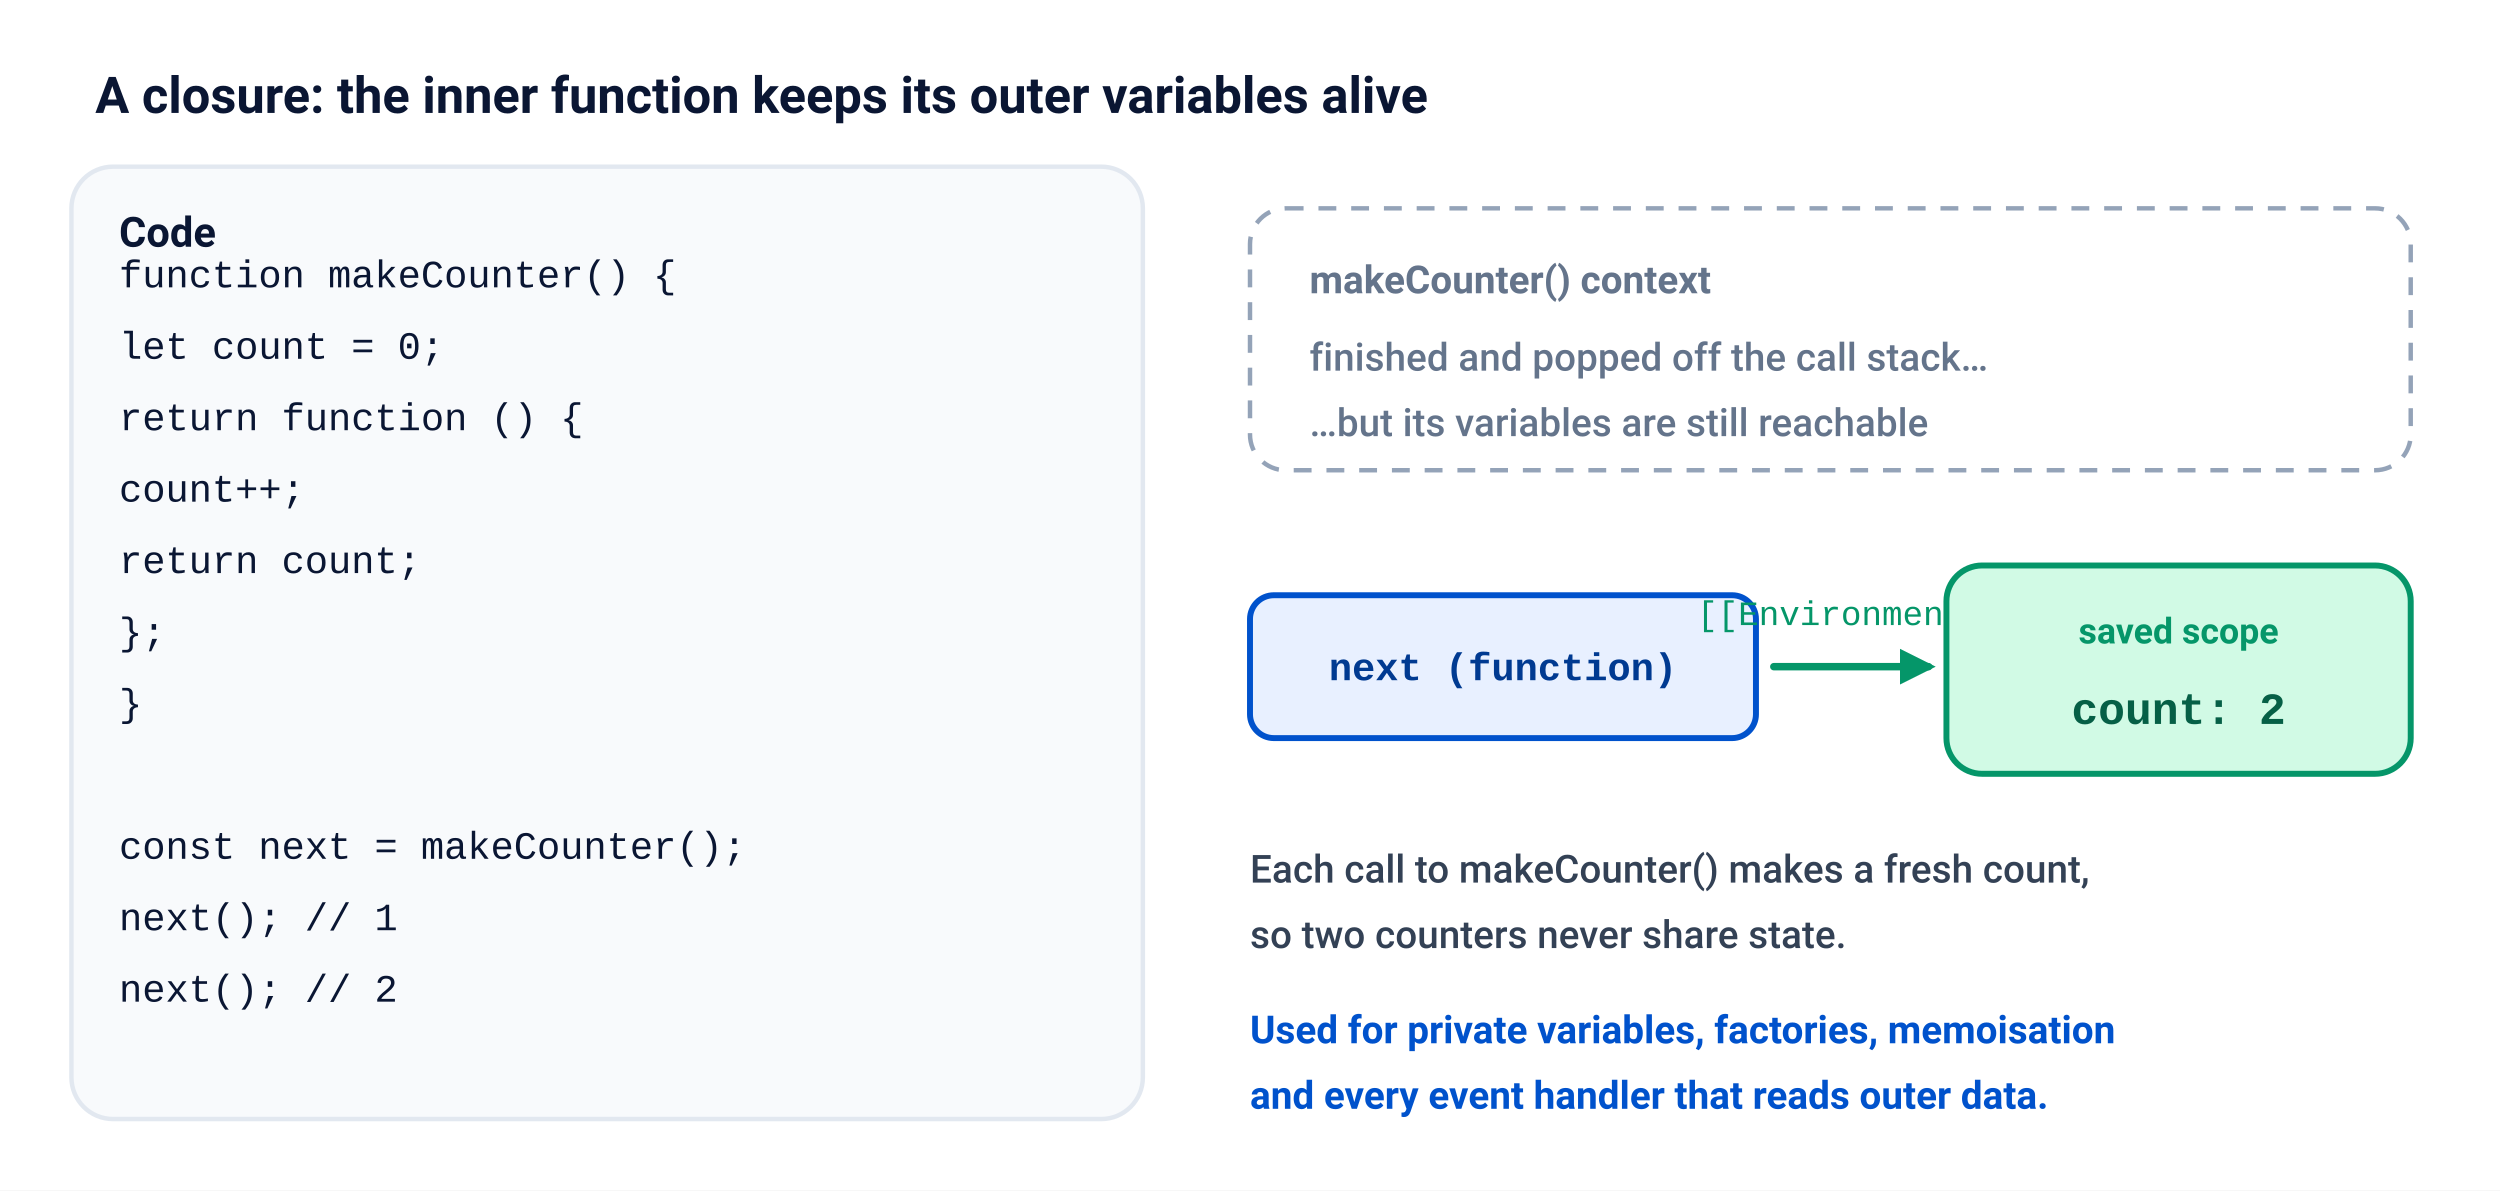
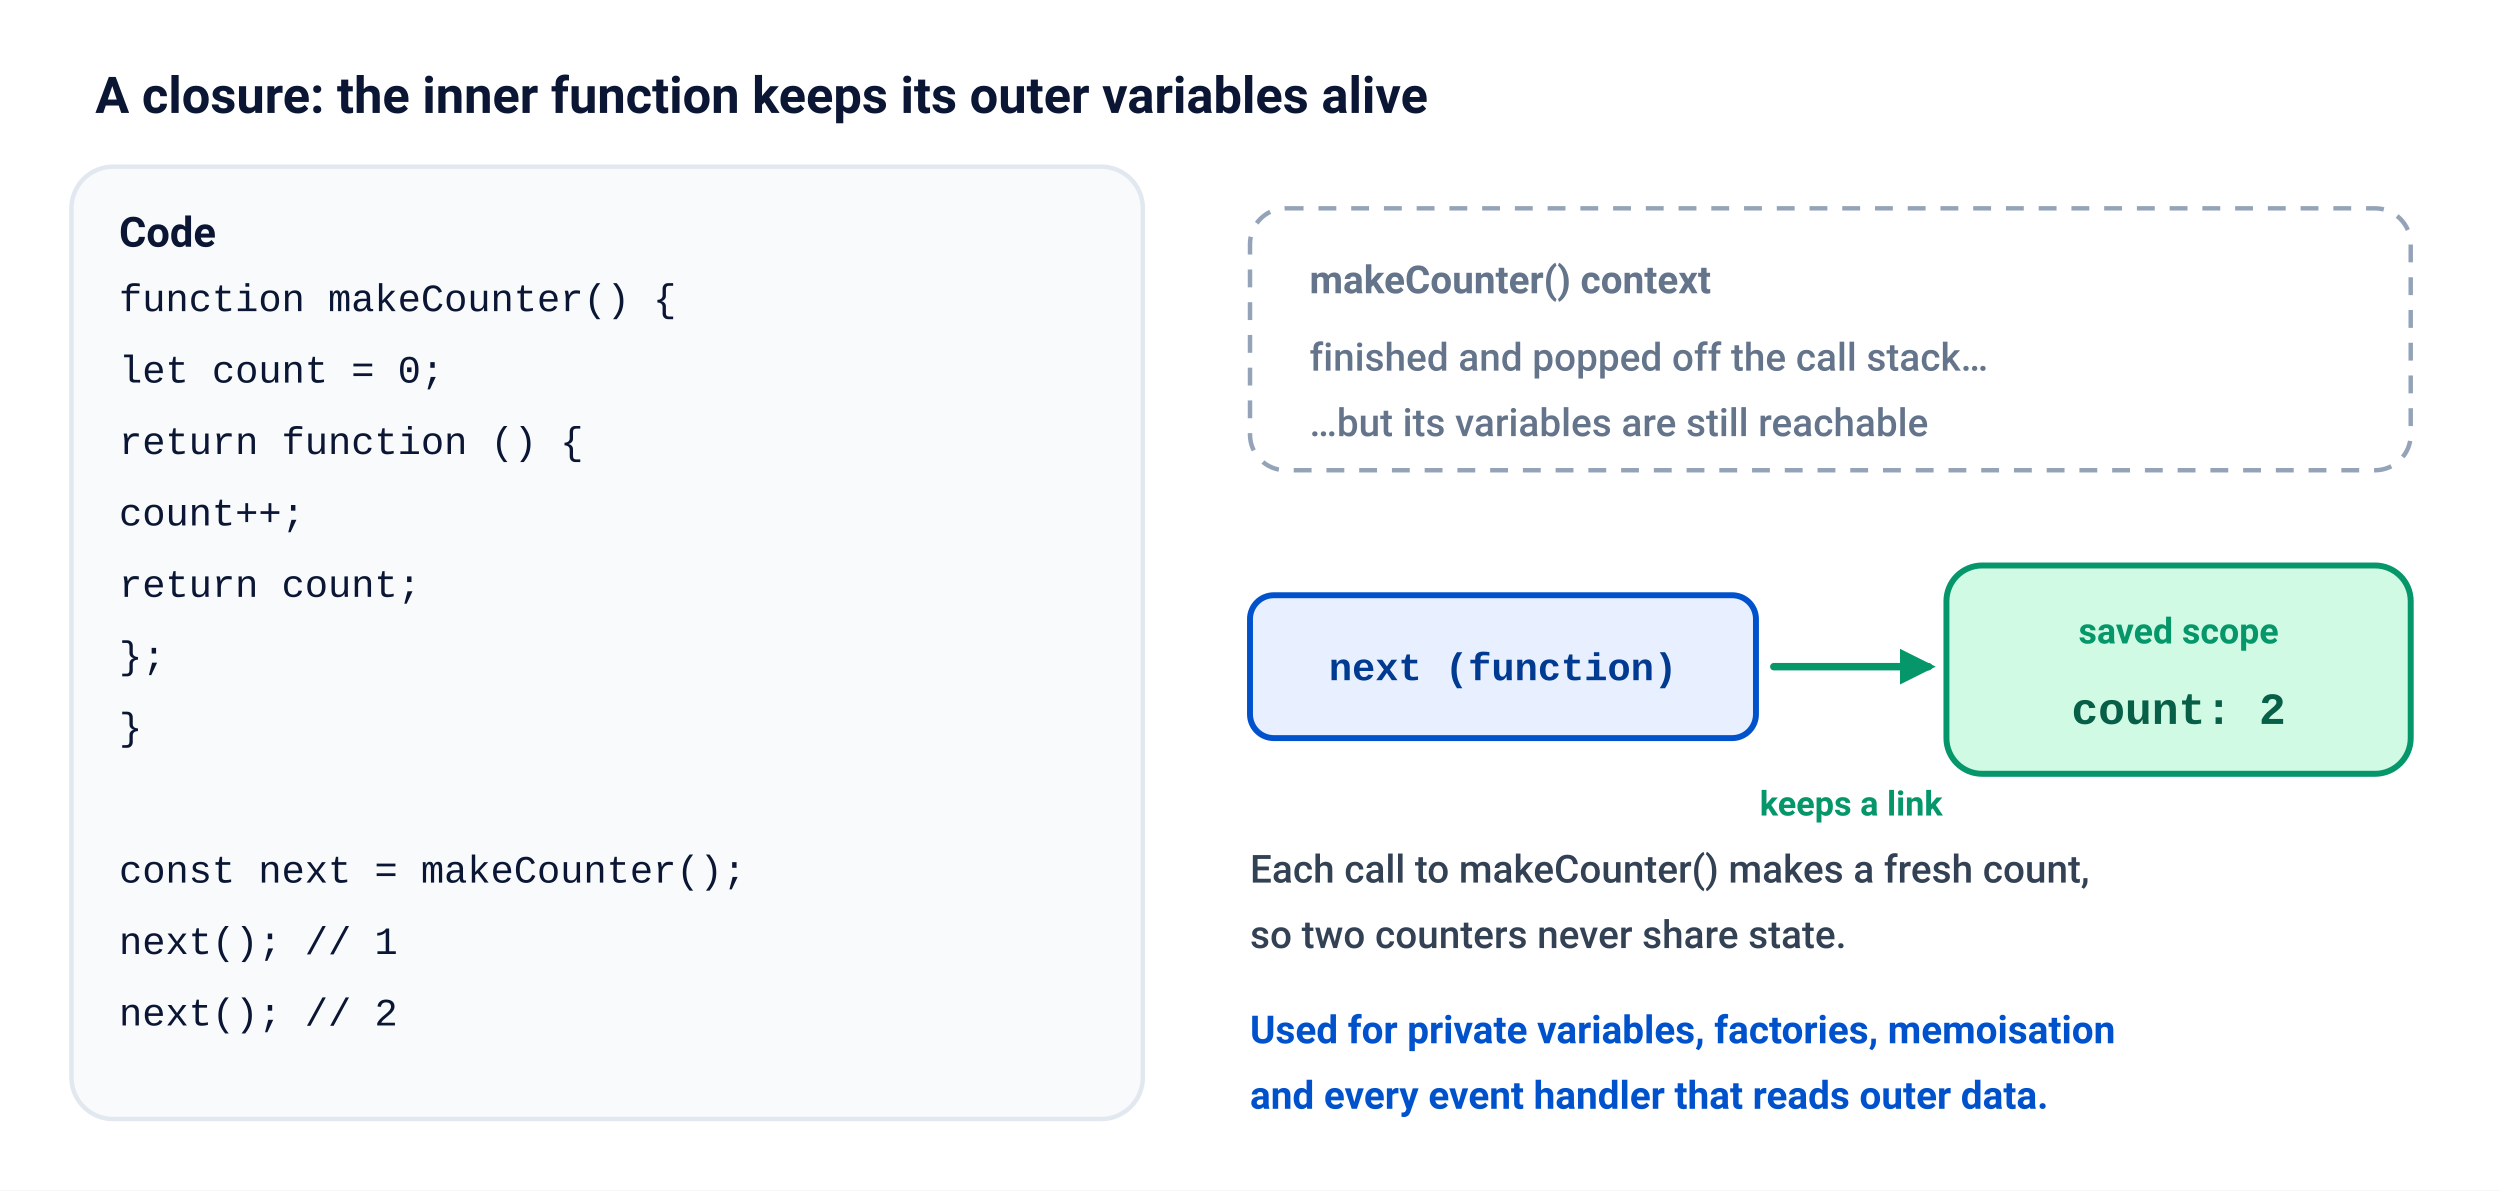
<svg xmlns="http://www.w3.org/2000/svg" width="840" height="400" viewBox="0 0 840 400" role="img" aria-label="A counter function whose returned inner function keeps the count variable alive" font-family="ui-sans-serif, system-ui, -apple-system, 'Segoe UI', Roboto, Helvetica, Arial, sans-serif">
  <defs>
    <marker id="arrow-plain" viewBox="0 0 10 10" refX="8" refY="5" markerUnits="userSpaceOnUse" markerWidth="12" markerHeight="12" orient="auto-start-reverse">
      <path d="M0 0L10 5L0 10z" fill="#64748B" />
    </marker>
    <marker id="arrow-muted" viewBox="0 0 10 10" refX="8" refY="5" markerUnits="userSpaceOnUse" markerWidth="12" markerHeight="12" orient="auto-start-reverse">
      <path d="M0 0L10 5L0 10z" fill="#94A3B8" />
    </marker>
    <marker id="arrow-brand" viewBox="0 0 10 10" refX="8" refY="5" markerUnits="userSpaceOnUse" markerWidth="12" markerHeight="12" orient="auto-start-reverse">
      <path d="M0 0L10 5L0 10z" fill="#0052CC" />
    </marker>
    <marker id="arrow-active" viewBox="0 0 10 10" refX="8" refY="5" markerUnits="userSpaceOnUse" markerWidth="12" markerHeight="12" orient="auto-start-reverse">
      <path d="M0 0L10 5L0 10z" fill="#D97706" />
    </marker>
    <marker id="arrow-good" viewBox="0 0 10 10" refX="8" refY="5" markerUnits="userSpaceOnUse" markerWidth="12" markerHeight="12" orient="auto-start-reverse">
      <path d="M0 0L10 5L0 10z" fill="#059669" />
    </marker>
    <marker id="arrow-bad" viewBox="0 0 10 10" refX="8" refY="5" markerUnits="userSpaceOnUse" markerWidth="12" markerHeight="12" orient="auto-start-reverse">
      <path d="M0 0L10 5L0 10z" fill="#E11D48" />
    </marker>
    <marker id="arrow-special" viewBox="0 0 10 10" refX="8" refY="5" markerUnits="userSpaceOnUse" markerWidth="12" markerHeight="12" orient="auto-start-reverse">
      <path d="M0 0L10 5L0 10z" fill="#7C3AED" />
    </marker>
    <marker id="arrow-ink" viewBox="0 0 10 10" refX="8" refY="5" markerUnits="userSpaceOnUse" markerWidth="12" markerHeight="12" orient="auto-start-reverse">
      <path d="M0 0L10 5L0 10z" fill="#0A1633" />
    </marker>
  </defs>
  <rect width="840" height="400" fill="#FFFFFF" />
  <text x="32" y="32" dy="0.35em" font-size="17" font-weight="700" fill="#0A1633" text-anchor="start">A closure: the inner function keeps its outer variables alive</text>
  <rect x="24" y="56" width="360" height="320" rx="14" fill="#F8FAFC" stroke="#E2E8F0" stroke-width="1.5" />
  <text x="40" y="78" dy="0.35em" font-size="14" font-weight="700" fill="#0A1633" text-anchor="start">Code</text>
-   <text x="40" y="92" dy="0.35em" font-size="13" font-weight="500" fill="#0A1633" text-anchor="start" font-family="ui-monospace, SFMono-Regular, Menlo, Consolas, 'Liberation Mono', monospace">function makeCounter() {</text>
-   <text x="40" y="116" dy="0.35em" font-size="13" font-weight="500" fill="#0A1633" text-anchor="start" font-family="ui-monospace, SFMono-Regular, Menlo, Consolas, 'Liberation Mono', monospace">  let count = 0;</text>
-   <text x="40" y="140" dy="0.35em" font-size="13" font-weight="500" fill="#0A1633" text-anchor="start" font-family="ui-monospace, SFMono-Regular, Menlo, Consolas, 'Liberation Mono', monospace">  return function () {</text>
-   <text x="40" y="164" dy="0.35em" font-size="13" font-weight="500" fill="#0A1633" text-anchor="start" font-family="ui-monospace, SFMono-Regular, Menlo, Consolas, 'Liberation Mono', monospace">    count++;</text>
-   <text x="40" y="188" dy="0.35em" font-size="13" font-weight="500" fill="#0A1633" text-anchor="start" font-family="ui-monospace, SFMono-Regular, Menlo, Consolas, 'Liberation Mono', monospace">    return count;</text>
-   <text x="40" y="212" dy="0.35em" font-size="13" font-weight="500" fill="#0A1633" text-anchor="start" font-family="ui-monospace, SFMono-Regular, Menlo, Consolas, 'Liberation Mono', monospace">  };</text>
-   <text x="40" y="236" dy="0.35em" font-size="13" font-weight="500" fill="#0A1633" text-anchor="start" font-family="ui-monospace, SFMono-Regular, Menlo, Consolas, 'Liberation Mono', monospace">}</text>
-   <text x="40" y="260" dy="0.35em" font-size="13" font-weight="500" fill="#0A1633" text-anchor="start" font-family="ui-monospace, SFMono-Regular, Menlo, Consolas, 'Liberation Mono', monospace" />
-   <text x="40" y="284" dy="0.35em" font-size="13" font-weight="500" fill="#0A1633" text-anchor="start" font-family="ui-monospace, SFMono-Regular, Menlo, Consolas, 'Liberation Mono', monospace">const next = makeCounter();</text>
-   <text x="40" y="308" dy="0.35em" font-size="13" font-weight="500" fill="#0A1633" text-anchor="start" font-family="ui-monospace, SFMono-Regular, Menlo, Consolas, 'Liberation Mono', monospace">next();  // 1</text>
-   <text x="40" y="332" dy="0.35em" font-size="13" font-weight="500" fill="#0A1633" text-anchor="start" font-family="ui-monospace, SFMono-Regular, Menlo, Consolas, 'Liberation Mono', monospace">next();  // 2</text>
+   <text x="40" y="100" dy="0.35em" font-size="13" font-weight="500" fill="#0A1633" text-anchor="start" font-family="ui-monospace, SFMono-Regular, Menlo, Consolas, 'Liberation Mono', monospace">function makeCounter() {</text>
+   <text x="40" y="124" dy="0.35em" font-size="13" font-weight="500" fill="#0A1633" text-anchor="start" font-family="ui-monospace, SFMono-Regular, Menlo, Consolas, 'Liberation Mono', monospace">  let count = 0;</text>
+   <text x="40" y="148" dy="0.35em" font-size="13" font-weight="500" fill="#0A1633" text-anchor="start" font-family="ui-monospace, SFMono-Regular, Menlo, Consolas, 'Liberation Mono', monospace">  return function () {</text>
+   <text x="40" y="172" dy="0.35em" font-size="13" font-weight="500" fill="#0A1633" text-anchor="start" font-family="ui-monospace, SFMono-Regular, Menlo, Consolas, 'Liberation Mono', monospace">    count++;</text>
+   <text x="40" y="196" dy="0.35em" font-size="13" font-weight="500" fill="#0A1633" text-anchor="start" font-family="ui-monospace, SFMono-Regular, Menlo, Consolas, 'Liberation Mono', monospace">    return count;</text>
+   <text x="40" y="220" dy="0.35em" font-size="13" font-weight="500" fill="#0A1633" text-anchor="start" font-family="ui-monospace, SFMono-Regular, Menlo, Consolas, 'Liberation Mono', monospace">  };</text>
+   <text x="40" y="244" dy="0.35em" font-size="13" font-weight="500" fill="#0A1633" text-anchor="start" font-family="ui-monospace, SFMono-Regular, Menlo, Consolas, 'Liberation Mono', monospace">}</text>
+   <text x="40" y="268" dy="0.35em" font-size="13" font-weight="500" fill="#0A1633" text-anchor="start" font-family="ui-monospace, SFMono-Regular, Menlo, Consolas, 'Liberation Mono', monospace" />
+   <text x="40" y="292" dy="0.35em" font-size="13" font-weight="500" fill="#0A1633" text-anchor="start" font-family="ui-monospace, SFMono-Regular, Menlo, Consolas, 'Liberation Mono', monospace">const next = makeCounter();</text>
+   <text x="40" y="316" dy="0.35em" font-size="13" font-weight="500" fill="#0A1633" text-anchor="start" font-family="ui-monospace, SFMono-Regular, Menlo, Consolas, 'Liberation Mono', monospace">next();  // 1</text>
+   <text x="40" y="340" dy="0.35em" font-size="13" font-weight="500" fill="#0A1633" text-anchor="start" font-family="ui-monospace, SFMono-Regular, Menlo, Consolas, 'Liberation Mono', monospace">next();  // 2</text>
  <rect x="420" y="70" width="390" height="88" rx="12" fill="#FFFFFF" stroke="#94A3B8" stroke-width="1.5" stroke-dasharray="6 5" />
  <text x="440" y="94" dy="0.35em" font-size="13" font-weight="700" fill="#64748B" text-anchor="start">makeCounter() context</text>
  <text x="440" y="120" dy="0.35em" font-size="13" font-weight="500" fill="#64748B" text-anchor="start">finished and popped off the call stack…</text>
  <text x="440" y="142" dy="0.35em" font-size="13" font-weight="500" fill="#64748B" text-anchor="start">…but its variables are still reachable</text>
  <rect x="420" y="200" width="170" height="48" rx="8" fill="#E8F0FF" stroke="#0052CC" stroke-width="2" />
  <text x="505" y="224" dy="0.35em" font-size="13" font-weight="600" fill="#003A91" text-anchor="middle" font-family="ui-monospace, SFMono-Regular, Menlo, Consolas, 'Liberation Mono', monospace">next (function)</text>
  <line x1="596" y1="224" x2="648" y2="224" stroke="#059669" stroke-width="2.5" stroke-linecap="round" marker-end="url(#arrow-good)" />
-   <text x="622" y="206" dy="0.35em" font-size="11.5" font-weight="500" fill="#059669" text-anchor="middle" font-family="ui-monospace, SFMono-Regular, Menlo, Consolas, 'Liberation Mono', monospace">[[Environment]]</text>
+   <text x="622" y="270" dy="0.35em" font-size="11.5" font-weight="600" fill="#059669" text-anchor="middle">keeps a link</text>
  <rect x="654" y="190" width="156" height="70" rx="12" fill="#D1FAE5" stroke="#059669" stroke-width="2" />
  <text x="732" y="212" dy="0.35em" font-size="12" font-weight="700" fill="#059669" text-anchor="middle">saved scope</text>
  <text x="732" y="238" dy="0.35em" font-size="15" font-weight="700" fill="#065F46" text-anchor="middle" font-family="ui-monospace, SFMono-Regular, Menlo, Consolas, 'Liberation Mono', monospace">count: 2</text>
  <text x="420" y="292" dy="0.35em" font-size="13" font-weight="500" fill="#334155" text-anchor="start">Each call to makeCounter() makes a fresh count,</text>
  <text x="420" y="314" dy="0.35em" font-size="13" font-weight="500" fill="#334155" text-anchor="start">so two counters never share state.</text>
  <text x="420" y="346" dy="0.35em" font-size="13" font-weight="600" fill="#0052CC" text-anchor="start">Used for private variables, factories, memoisation</text>
  <text x="420" y="368" dy="0.35em" font-size="13" font-weight="600" fill="#0052CC" text-anchor="start">and every event handler that reads outer data.</text>
</svg>
